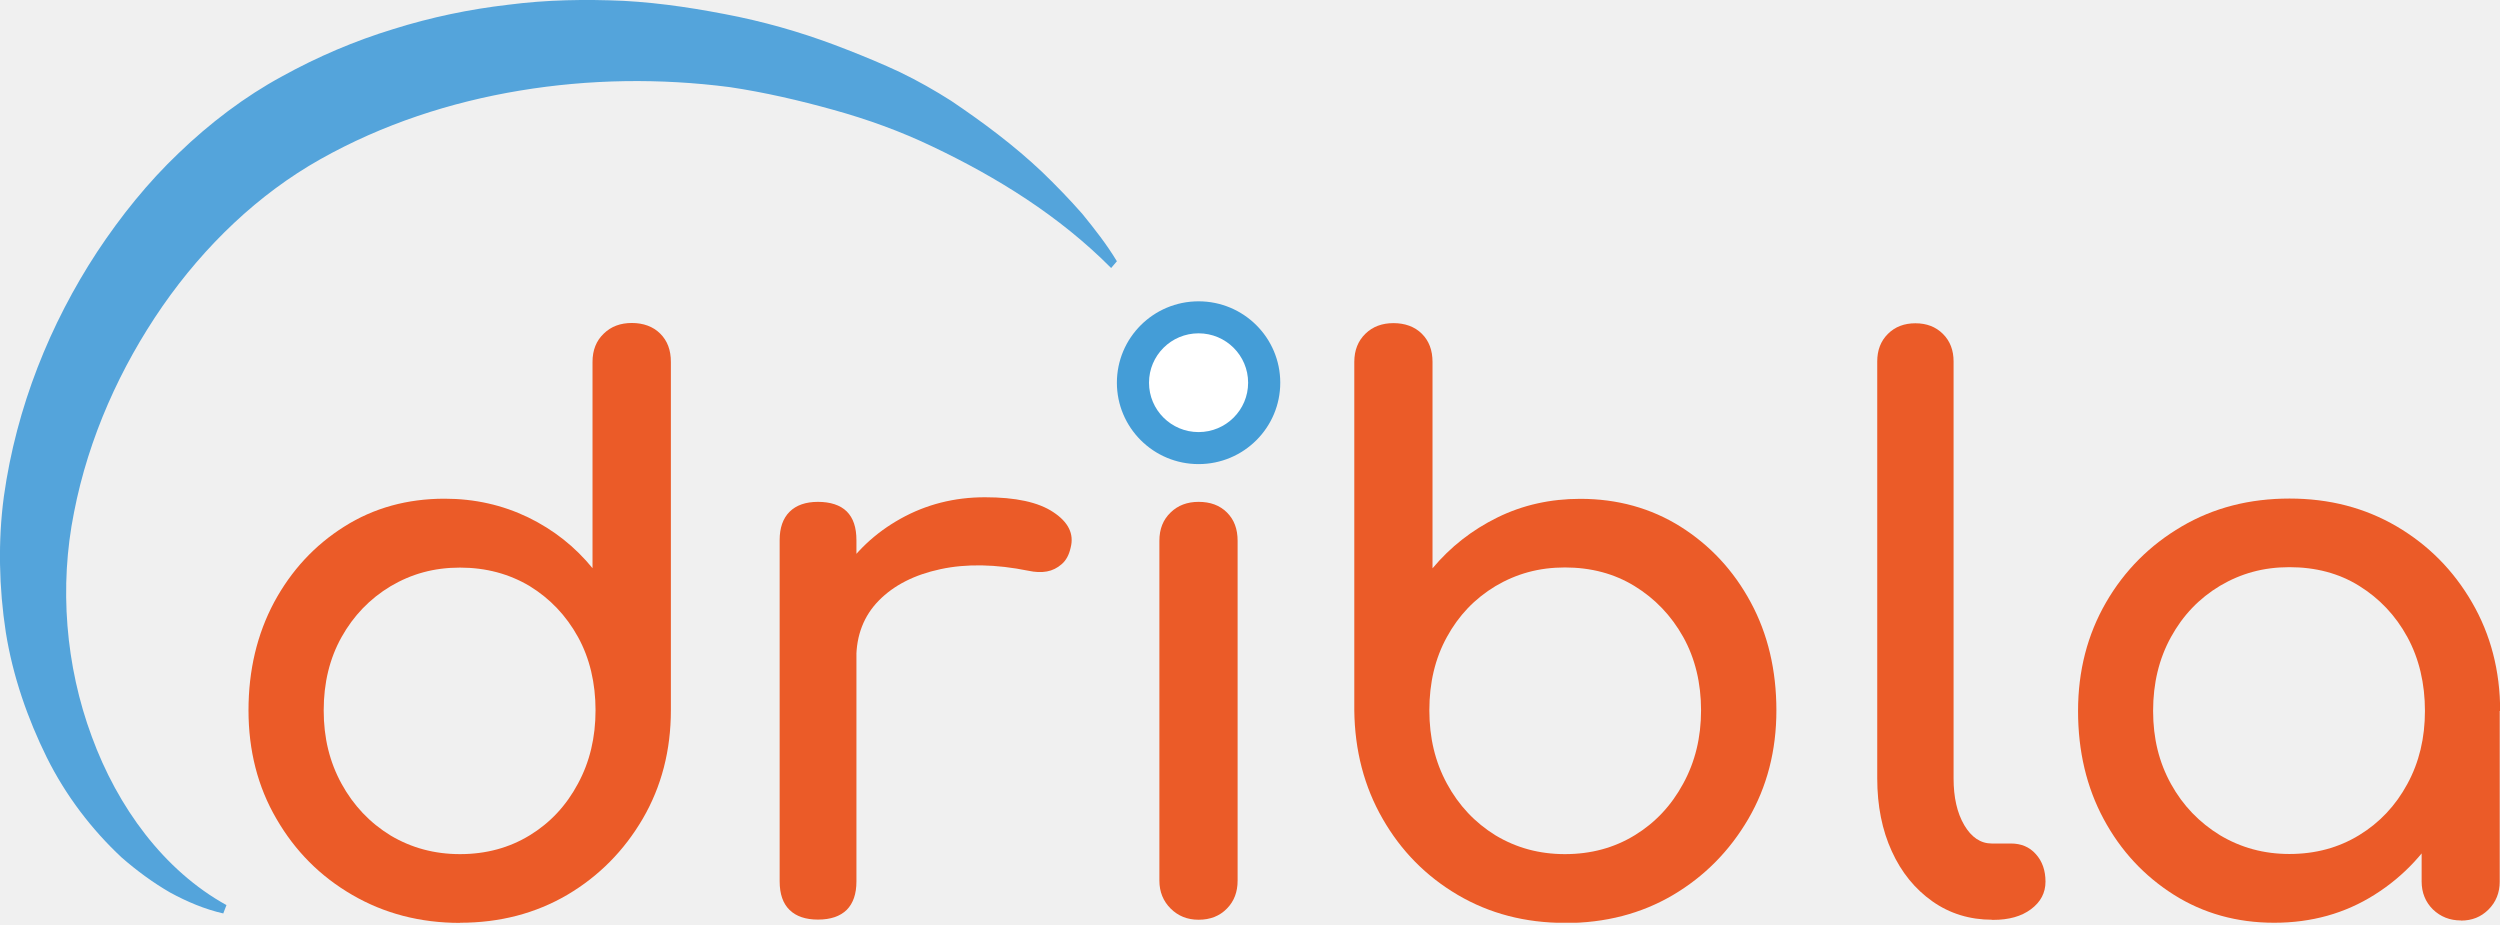
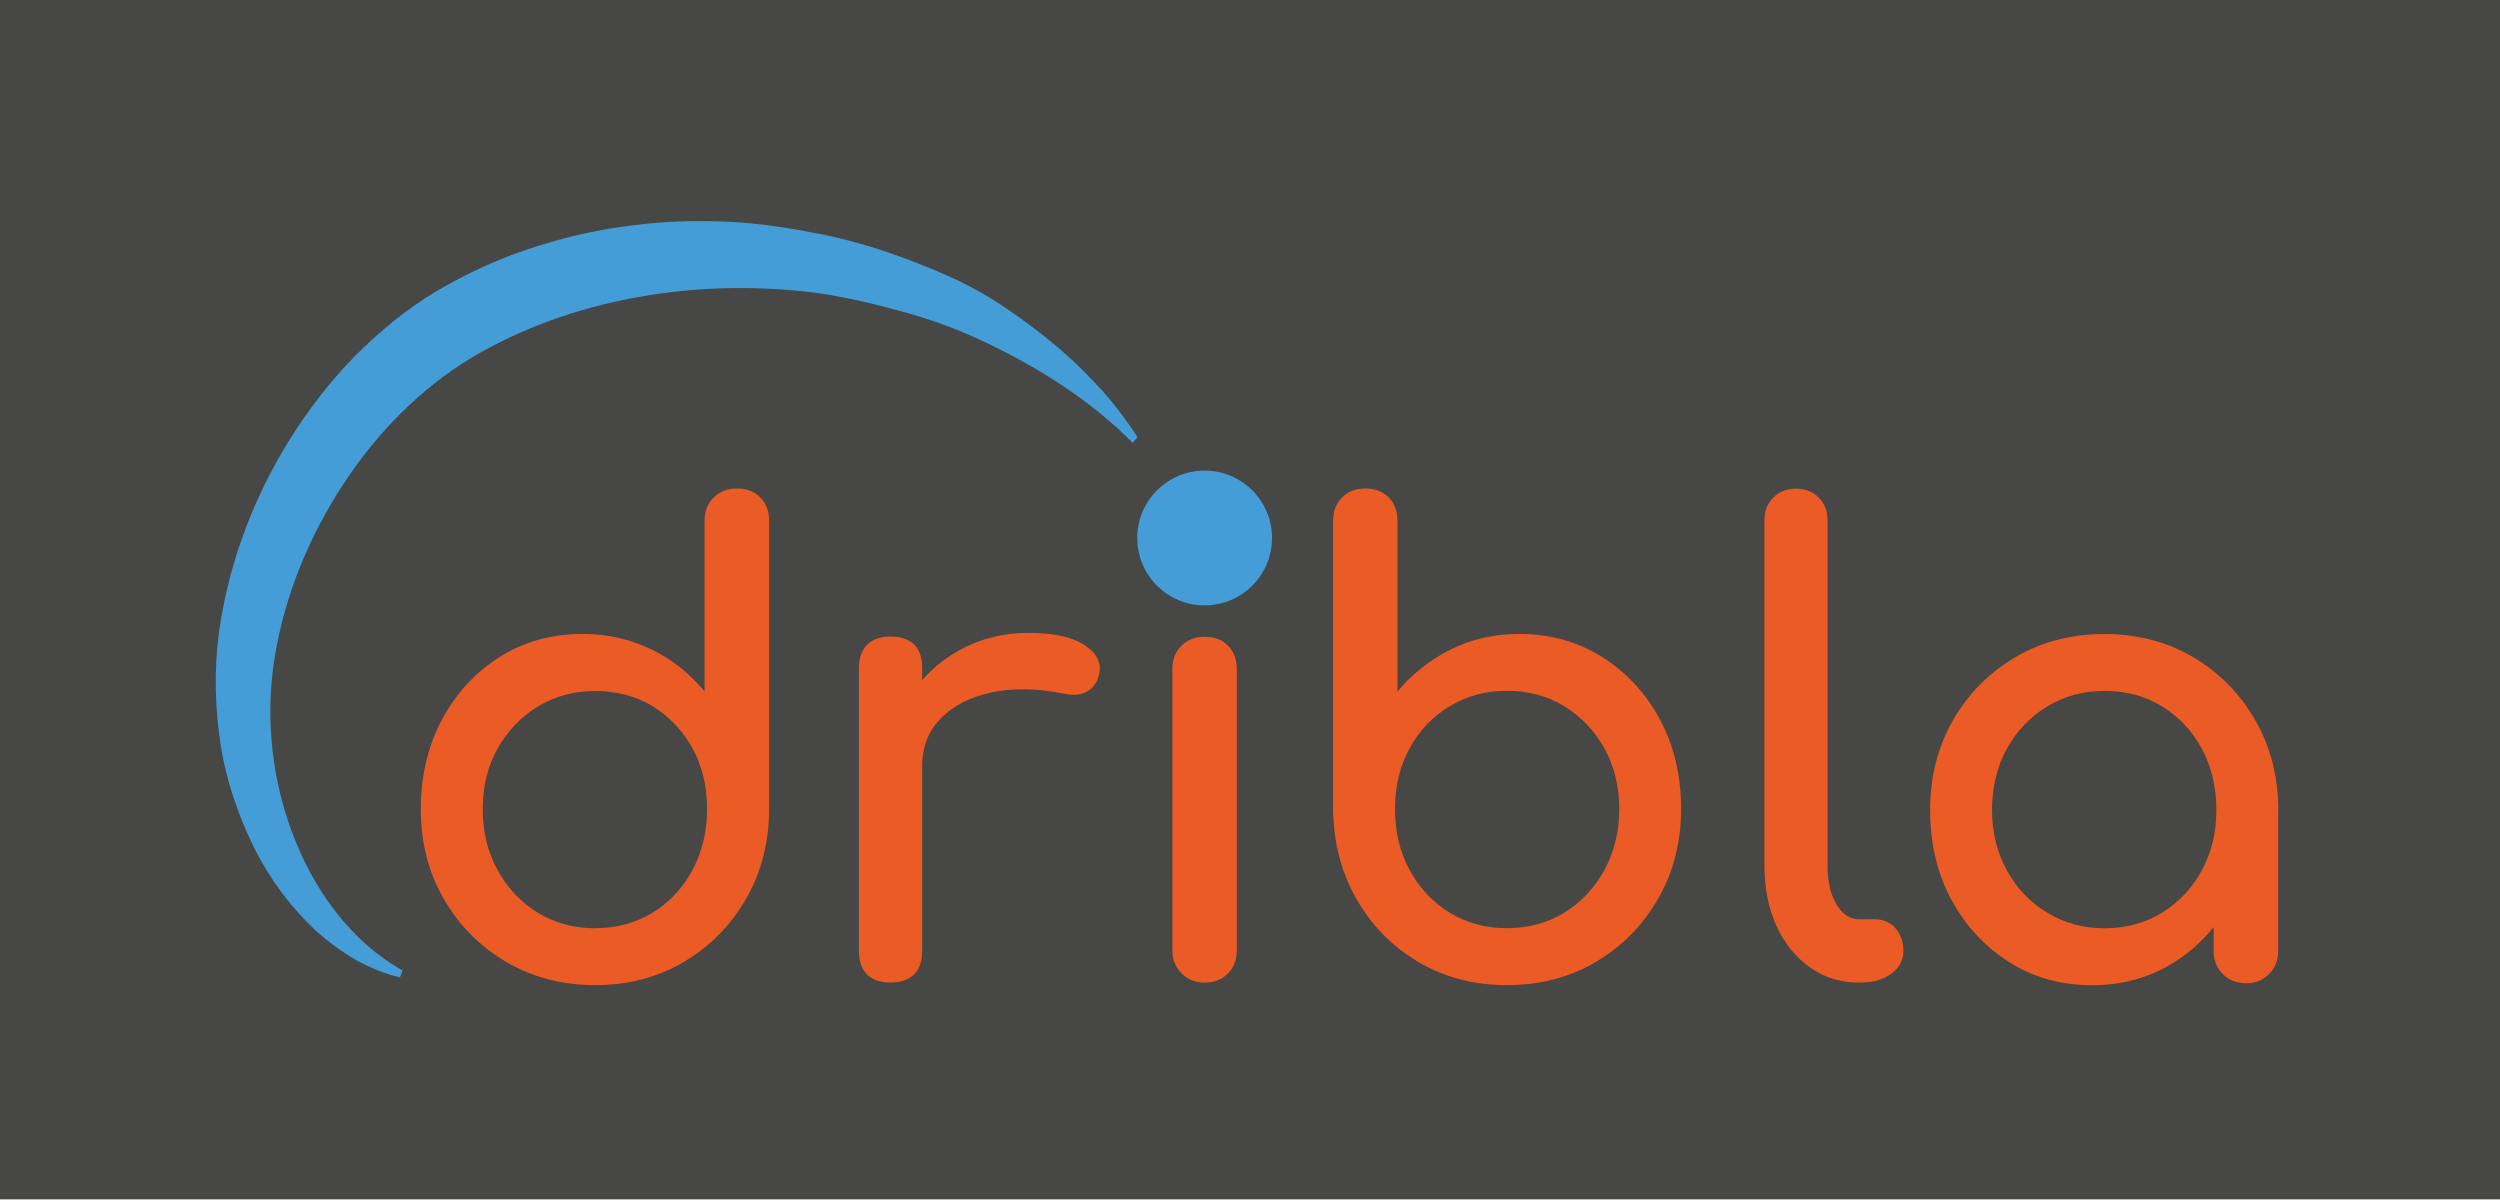
- <svg xmlns="http://www.w3.org/2000/svg" width="273" height="101" viewBox="0 0 273 101" fill="none">
-   <g clip-path="url(#clip0_8_3)">
-     <path d="M50.23 93.271C53.077 93.271 55.61 92.581 57.844 91.217C60.078 89.854 61.824 87.988 63.114 85.574C64.404 83.191 65.033 80.526 65.033 77.564C65.033 74.601 64.404 71.889 63.114 69.553C61.824 67.218 60.062 65.368 57.844 64.004C55.61 62.672 53.077 61.982 50.23 61.982C47.383 61.982 44.928 62.672 42.647 64.02C40.382 65.384 38.605 67.233 37.299 69.569C35.993 71.905 35.348 74.57 35.348 77.579C35.348 80.589 35.993 83.207 37.299 85.59C38.605 87.972 40.398 89.854 42.647 91.233C44.913 92.581 47.43 93.271 50.23 93.271ZM50.23 100.78C45.888 100.78 41.971 99.761 38.463 97.723C34.955 95.685 32.218 92.926 30.188 89.415C28.143 85.919 27.136 81.953 27.136 77.564C27.136 73.175 28.08 69.24 29.937 65.76C31.809 62.296 34.357 59.537 37.598 57.499C40.823 55.461 44.488 54.458 48.547 54.458C51.834 54.458 54.871 55.147 57.671 56.495C60.471 57.859 62.799 59.709 64.703 62.045V39.519C64.703 38.233 65.112 37.214 65.93 36.431C66.732 35.647 67.754 35.27 68.997 35.27C70.24 35.27 71.31 35.647 72.096 36.431C72.883 37.214 73.26 38.233 73.26 39.519V77.548C73.26 81.937 72.238 85.888 70.193 89.399C68.148 92.895 65.41 95.669 61.965 97.707C58.489 99.745 54.587 100.764 50.246 100.764L50.23 100.78Z" fill="#EB5B28" />
-     <path d="M89.243 71.905C89.243 68.566 90.061 65.588 91.697 62.923C93.334 60.289 95.567 58.188 98.352 56.637C101.136 55.085 104.204 54.301 107.555 54.301C110.905 54.301 113.391 54.834 115.027 55.931C116.663 57.013 117.308 58.298 116.915 59.803C116.742 60.587 116.427 61.183 115.939 61.606C115.452 62.029 114.917 62.296 114.319 62.405C113.705 62.515 113.029 62.484 112.305 62.327C108.75 61.606 105.525 61.543 102.694 62.154C99.846 62.766 97.612 63.91 95.976 65.572C94.34 67.233 93.507 69.365 93.507 71.905H89.243ZM89.322 100.419C87.985 100.419 86.947 100.074 86.223 99.369C85.499 98.663 85.138 97.629 85.138 96.234V58.972C85.138 57.64 85.499 56.605 86.223 55.884C86.947 55.163 87.985 54.803 89.322 54.803C90.659 54.803 91.76 55.147 92.468 55.853C93.176 56.558 93.522 57.593 93.522 58.988V96.265C93.522 97.597 93.176 98.632 92.468 99.353C91.745 100.059 90.706 100.419 89.322 100.419Z" fill="#EB5B28" />
-     <path d="M130.884 100.435C129.657 100.435 128.65 100.027 127.832 99.212C127.03 98.413 126.605 97.394 126.605 96.171V59.051C126.605 57.765 127.014 56.746 127.832 55.963C128.634 55.179 129.657 54.803 130.884 54.803C132.174 54.803 133.196 55.179 133.983 55.963C134.77 56.746 135.147 57.765 135.147 59.051V96.171C135.147 97.394 134.77 98.413 133.983 99.212C133.196 100.027 132.158 100.435 130.884 100.435Z" fill="#EB5B28" />
-     <path d="M170.888 93.271C173.736 93.271 176.269 92.581 178.502 91.217C180.736 89.854 182.498 87.988 183.804 85.574C185.11 83.191 185.755 80.526 185.755 77.564C185.755 74.601 185.11 71.889 183.804 69.553C182.498 67.218 180.721 65.368 178.502 64.004C176.284 62.64 173.736 61.966 170.888 61.966C168.041 61.966 165.587 62.656 163.306 64.004C161.041 65.368 159.279 67.218 158.005 69.553C156.715 71.889 156.085 74.554 156.085 77.564C156.085 80.573 156.715 83.191 158.005 85.574C159.295 87.957 161.072 89.838 163.306 91.217C165.571 92.581 168.088 93.271 170.888 93.271ZM170.888 100.78C166.547 100.78 162.645 99.761 159.184 97.723C155.724 95.685 153.002 92.926 150.988 89.415C148.975 85.919 147.937 81.953 147.889 77.564V39.534C147.889 38.249 148.298 37.23 149.101 36.446C149.903 35.662 150.926 35.286 152.168 35.286C153.411 35.286 154.481 35.662 155.267 36.446C156.054 37.23 156.431 38.249 156.431 39.534V62.06C158.382 59.725 160.742 57.875 163.511 56.511C166.279 55.147 169.3 54.473 172.572 54.473C176.63 54.473 180.296 55.492 183.521 57.514C186.746 59.552 189.31 62.296 191.182 65.776C193.054 69.24 193.982 73.19 193.982 77.579C193.982 81.969 192.959 85.919 190.914 89.43C188.869 92.926 186.132 95.701 182.687 97.739C179.226 99.776 175.293 100.795 170.888 100.795V100.78Z" fill="#EB5B28" />
-     <path d="M217.547 100.435C215.093 100.435 212.907 99.761 211.019 98.428C209.131 97.096 207.637 95.277 206.583 92.957C205.529 90.653 204.994 88.004 204.994 84.994V39.472C204.994 38.249 205.371 37.246 206.158 36.462C206.945 35.678 207.951 35.302 209.163 35.302C210.374 35.302 211.381 35.678 212.167 36.462C212.954 37.246 213.331 38.249 213.331 39.472V85.01C213.331 87.063 213.709 88.756 214.496 90.104C215.282 91.437 216.289 92.111 217.5 92.111H219.592C220.709 92.111 221.622 92.487 222.314 93.271C223.022 94.055 223.368 95.058 223.368 96.281C223.368 97.503 222.833 98.507 221.779 99.29C220.725 100.074 219.356 100.45 217.673 100.45H217.484L217.547 100.435Z" fill="#EB5B28" />
-     <path d="M268.737 100.513C267.51 100.513 266.503 100.106 265.669 99.306C264.867 98.507 264.442 97.488 264.442 96.249V83.489L266.031 74.648L272.969 77.658V96.265C272.969 97.488 272.56 98.507 271.742 99.322C270.924 100.137 269.948 100.529 268.721 100.529L268.737 100.513ZM250.001 93.255C252.848 93.255 255.381 92.566 257.615 91.202C259.849 89.838 261.595 87.988 262.885 85.606C264.175 83.238 264.804 80.589 264.804 77.626C264.804 74.664 264.175 71.936 262.885 69.569C261.595 67.202 259.833 65.352 257.615 63.973C255.397 62.593 252.848 61.935 250.001 61.935C247.154 61.935 244.7 62.625 242.419 63.973C240.153 65.337 238.376 67.186 237.07 69.569C235.764 71.936 235.119 74.617 235.119 77.626C235.119 80.636 235.764 83.238 237.07 85.606C238.376 87.972 240.169 89.822 242.419 91.202C244.7 92.566 247.217 93.255 250.001 93.255ZM248.333 100.764C244.275 100.764 240.609 99.745 237.384 97.707C234.16 95.669 231.595 92.926 229.723 89.446C227.851 85.966 226.923 82.031 226.923 77.642C226.923 73.253 227.946 69.303 229.975 65.791C232.004 62.28 234.773 59.521 238.25 57.483C241.726 55.445 245.643 54.442 250.017 54.442C254.39 54.442 258.26 55.461 261.721 57.483C265.182 59.521 267.919 62.28 269.948 65.791C271.978 69.287 273.016 73.253 273.016 77.642H269.759C269.759 82.031 268.816 85.966 266.959 89.446C265.087 92.91 262.539 95.669 259.298 97.707C256.073 99.745 252.424 100.764 248.349 100.764H248.333Z" fill="#EB5B28" />
-     <path d="M24.369 99.745C22.371 99.291 20.436 98.476 18.564 97.457C16.723 96.391 14.946 95.09 13.278 93.632C10.037 90.606 7.19 86.907 5.098 82.69C3.021 78.473 1.401 73.865 0.63 69.021C-0.109 64.193 -0.235 59.082 0.426 54.191C1.794 44.441 5.46 35.365 10.604 27.511C13.199 23.592 16.157 19.909 19.539 16.695C22.89 13.466 26.744 10.534 30.771 8.355C34.704 6.177 38.778 4.452 42.931 3.182C47.069 1.881 51.285 1.004 55.501 0.518C59.717 -0.031 63.948 -0.094 68.133 0.094C72.349 0.329 76.407 0.972 80.624 1.834C84.84 2.728 88.678 3.919 92.532 5.44C94.451 6.192 96.355 6.976 98.29 7.885C100.24 8.826 102.081 9.876 103.859 11.005C107.367 13.372 110.717 15.864 113.785 18.764C115.311 20.238 116.79 21.758 118.19 23.357C119.543 25.019 120.848 26.68 121.965 28.53L121.336 29.267C115.688 23.577 108.877 19.36 101.861 16.021C98.337 14.328 94.719 13.027 90.99 11.992C87.278 10.958 83.487 10.08 79.695 9.515C72.081 8.528 64.342 8.638 56.775 9.892C49.208 11.146 41.783 13.56 34.987 17.385C28.238 21.178 22.355 26.806 17.746 33.437C13.152 40.083 9.676 47.764 8.087 55.931C6.451 64.052 7.159 72.72 10.022 80.433C12.838 88.13 17.887 95.058 24.73 98.836L24.369 99.777V99.745Z" fill="#54A4DB" />
-     <path d="M130.884 50.68C135.81 50.68 139.804 46.7 139.804 41.792C139.804 36.883 135.81 32.904 130.884 32.904C125.958 32.904 121.964 36.883 121.964 41.792C121.964 46.7 125.958 50.68 130.884 50.68Z" fill="#449DD7" />
-     <path d="M130.884 47.184C133.873 47.184 136.295 44.77 136.295 41.792C136.295 38.813 133.873 36.399 130.884 36.399C127.895 36.399 125.472 38.813 125.472 41.792C125.472 44.77 127.895 47.184 130.884 47.184Z" fill="white" />
-   </g>
-   <defs>
-     <clipPath id="clip0_8_3">
-       <rect width="273" height="100.764" fill="white" />
-     </clipPath>
-   </defs>
+ <svg xmlns="http://www.w3.org/2000/svg" id="Layer_1" viewBox="0 0 278.26 133.49">
+   <path fill="#1d1d1b" stroke-width="0" d="M0 0h278.26v133.49H0z" opacity=".8" />
+   <path fill="#eb5b25" d="M66.25 103.31c2.39 0 4.53-.58 6.4-1.73s3.35-2.73 4.43-4.76c1.08-2.01 1.62-4.27 1.62-6.76s-.53-4.79-1.62-6.76a12.484 12.484 0 0 0-4.43-4.69c-1.88-1.13-4.01-1.7-6.4-1.7s-4.46.58-6.37 1.72c-1.9 1.15-3.4 2.72-4.5 4.69-1.1 1.97-1.65 4.22-1.65 6.76s.55 4.74 1.65 6.76c1.1 2.01 2.6 3.6 4.5 4.76 1.9 1.14 4.02 1.72 6.37 1.72Zm0 6.34c-3.66 0-6.95-.86-9.89-2.58-2.94-1.72-5.25-4.05-6.96-7.01-1.72-2.96-2.56-6.29-2.56-10s.79-7.02 2.35-9.97c1.58-2.93 3.71-5.25 6.44-6.97 2.71-1.72 5.8-2.56 9.21-2.56 2.77 0 5.32.58 7.67 1.72 2.35 1.15 4.32 2.72 5.91 4.69V57.96c0-1.08.34-1.94 1.03-2.6.68-.66 1.53-.99 2.57-.99s1.94.32 2.6.99c.66.66.98 1.52.98 2.6v32.1c0 3.7-.86 7.04-2.57 10-1.72 2.96-4.02 5.29-6.92 7.01-2.93 1.72-6.2 2.58-9.86 2.58ZM120.74 71.82c-1.38-.93-3.47-1.38-6.29-1.38s-5.39.66-7.74 1.97a15.57 15.57 0 0 0-4.07 3.28v-1.3c0-1.18-.3-2.06-.89-2.65-.59-.59-1.48-.89-2.64-.89s-2 .31-2.6.92-.91 1.48-.91 2.6v31.45c0 1.18.31 2.06.91 2.65s1.48.89 2.6.89 2.04-.31 2.64-.9c.59-.61.89-1.48.89-2.6V84.97c.07-2 .76-3.68 2.07-5.01 1.38-1.41 3.26-2.37 5.65-2.89 2.39-.52 5.09-.46 8.09.14.6.14 1.17.17 1.69.07.51-.1.96-.32 1.36-.68s.68-.86.82-1.52c.32-1.27-.21-2.35-1.59-3.27ZM134.08 109.37c-1.03 0-1.88-.34-2.56-1.03-.68-.68-1.03-1.53-1.03-2.56V74.46c0-1.08.34-1.94 1.03-2.6.68-.66 1.53-.99 2.56-.99 1.08 0 1.94.32 2.6.99.66.66.98 1.52.98 2.6v31.32c0 1.03-.32 1.89-.98 2.56-.66.69-1.53 1.03-2.6 1.03ZM167.72 103.31c2.39 0 4.53-.58 6.4-1.73s3.36-2.73 4.46-4.76c1.1-2.01 1.65-4.27 1.65-6.76s-.55-4.79-1.65-6.76c-1.1-1.97-2.59-3.53-4.46-4.69-1.87-1.15-4.01-1.72-6.4-1.72s-4.46.58-6.37 1.72c-1.9 1.15-3.39 2.72-4.46 4.69-1.08 1.97-1.62 4.22-1.62 6.76s.53 4.74 1.62 6.76c1.08 2.01 2.57 3.6 4.46 4.76 1.9 1.15 4.02 1.73 6.37 1.73Zm0 6.34c-3.66 0-6.93-.86-9.85-2.58-2.91-1.72-5.2-4.05-6.89-7.01-1.69-2.96-2.56-6.29-2.6-10v-32.1c0-1.08.34-1.94 1.01-2.6.68-.66 1.53-.99 2.57-.99s1.94.32 2.6.99c.66.66.98 1.52.98 2.6v19.01c1.65-1.97 3.63-3.53 5.95-4.69s4.87-1.72 7.62-1.72c3.42 0 6.5.86 9.21 2.56 2.71 1.72 4.87 4.04 6.44 6.97 1.58 2.93 2.35 6.25 2.35 9.97s-.86 7.04-2.57 10c-1.72 2.96-4.02 5.29-6.92 7.01-2.91 1.72-6.22 2.58-9.92 2.58ZM206.95 109.37c-2.07 0-3.9-.56-5.49-1.69s-2.84-2.66-3.73-4.62c-.89-1.94-1.34-4.18-1.34-6.72V57.91c0-1.03.32-1.87.98-2.53.66-.66 1.51-.99 2.53-.99s1.87.32 2.53.99c.66.66.98 1.51.98 2.53v38.43c0 1.73.32 3.17.98 4.29.66 1.13 1.51 1.69 2.53 1.69h1.76c.94 0 1.7.32 2.29.99.59.66.89 1.51.89 2.53s-.45 1.87-1.34 2.53c-.89.66-2.04.99-3.45.99h-.15ZM253.58 90.14c0-3.7-.87-7.04-2.57-10-1.7-2.96-4.01-5.29-6.92-7.01-2.91-1.7-6.19-2.56-9.85-2.56s-6.96.84-9.89 2.56c-2.93 1.72-5.26 4.05-6.96 7.01-1.7 2.96-2.56 6.29-2.56 10s.77 7.04 2.35 9.97c1.58 2.93 3.73 5.25 6.44 6.97 2.71 1.72 5.8 2.58 9.21 2.58s6.5-.86 9.21-2.58c1.68-1.06 3.11-2.37 4.35-3.89v2.66c0 1.04.35 1.9 1.03 2.58.69.68 1.55 1.01 2.57 1.01s1.86-.32 2.55-1.01c.69-.69 1.03-1.55 1.03-2.58v-15.7h-.03l.05-.01Zm-8.51 6.73c-1.08 2-2.56 3.56-4.43 4.72-1.87 1.15-4.01 1.73-6.4 1.73s-4.46-.58-6.37-1.73c-1.9-1.15-3.4-2.72-4.5-4.72-1.1-2-1.65-4.24-1.65-6.73s.55-4.8 1.65-6.8c1.1-2 2.6-3.56 4.5-4.72 1.91-1.14 4.02-1.72 6.37-1.72s4.53.56 6.4 1.72c1.87 1.15 3.35 2.72 4.43 4.72 1.08 2 1.62 4.27 1.62 6.8s-.53 4.73-1.62 6.73Z" />
+   <path fill="#449dd7" d="M44.51 108.79c-1.68-.39-3.31-1.08-4.89-1.94-1.55-.9-3.05-1.99-4.44-3.23a32.557 32.557 0 0 1-6.88-9.23c-1.75-3.56-3.11-7.44-3.75-11.53-.63-4.07-.73-8.39-.17-12.52 1.15-8.23 4.23-15.89 8.56-22.51 2.19-3.31 4.66-6.41 7.52-9.13 2.81-2.72 6.06-5.21 9.44-7.04 3.31-1.84 6.74-3.3 10.23-4.36 3.48-1.1 7.02-1.84 10.57-2.25 3.54-.46 7.1-.52 10.62-.36 3.54.2 6.96.75 10.5 1.46 3.54.76 6.77 1.76 10.02 3.04 1.62.63 3.22 1.29 4.85 2.06 1.64.79 3.19 1.68 4.68 2.64 2.94 1.99 5.77 4.1 8.35 6.55 1.29 1.25 2.53 2.52 3.7 3.87 1.13 1.41 2.24 2.81 3.18 4.36l-.53.62c-4.75-4.8-10.47-8.36-16.38-11.18-2.96-1.43-6.01-2.52-9.15-3.4-3.13-.87-6.31-1.62-9.5-2.09-6.4-.83-12.91-.75-19.28.32-6.36 1.06-12.61 3.1-18.32 6.32-5.68 3.2-10.62 7.94-14.5 13.55-3.87 5.61-6.79 12.09-8.12 18.99-1.38 6.85-.78 14.17 1.63 20.68 2.37 6.5 6.62 12.35 12.36 15.53l-.3.79Z" />
+   <circle fill="#449dd7" cx="134.08" cy="59.88" r="7.5" class="cls-2" />
</svg>
